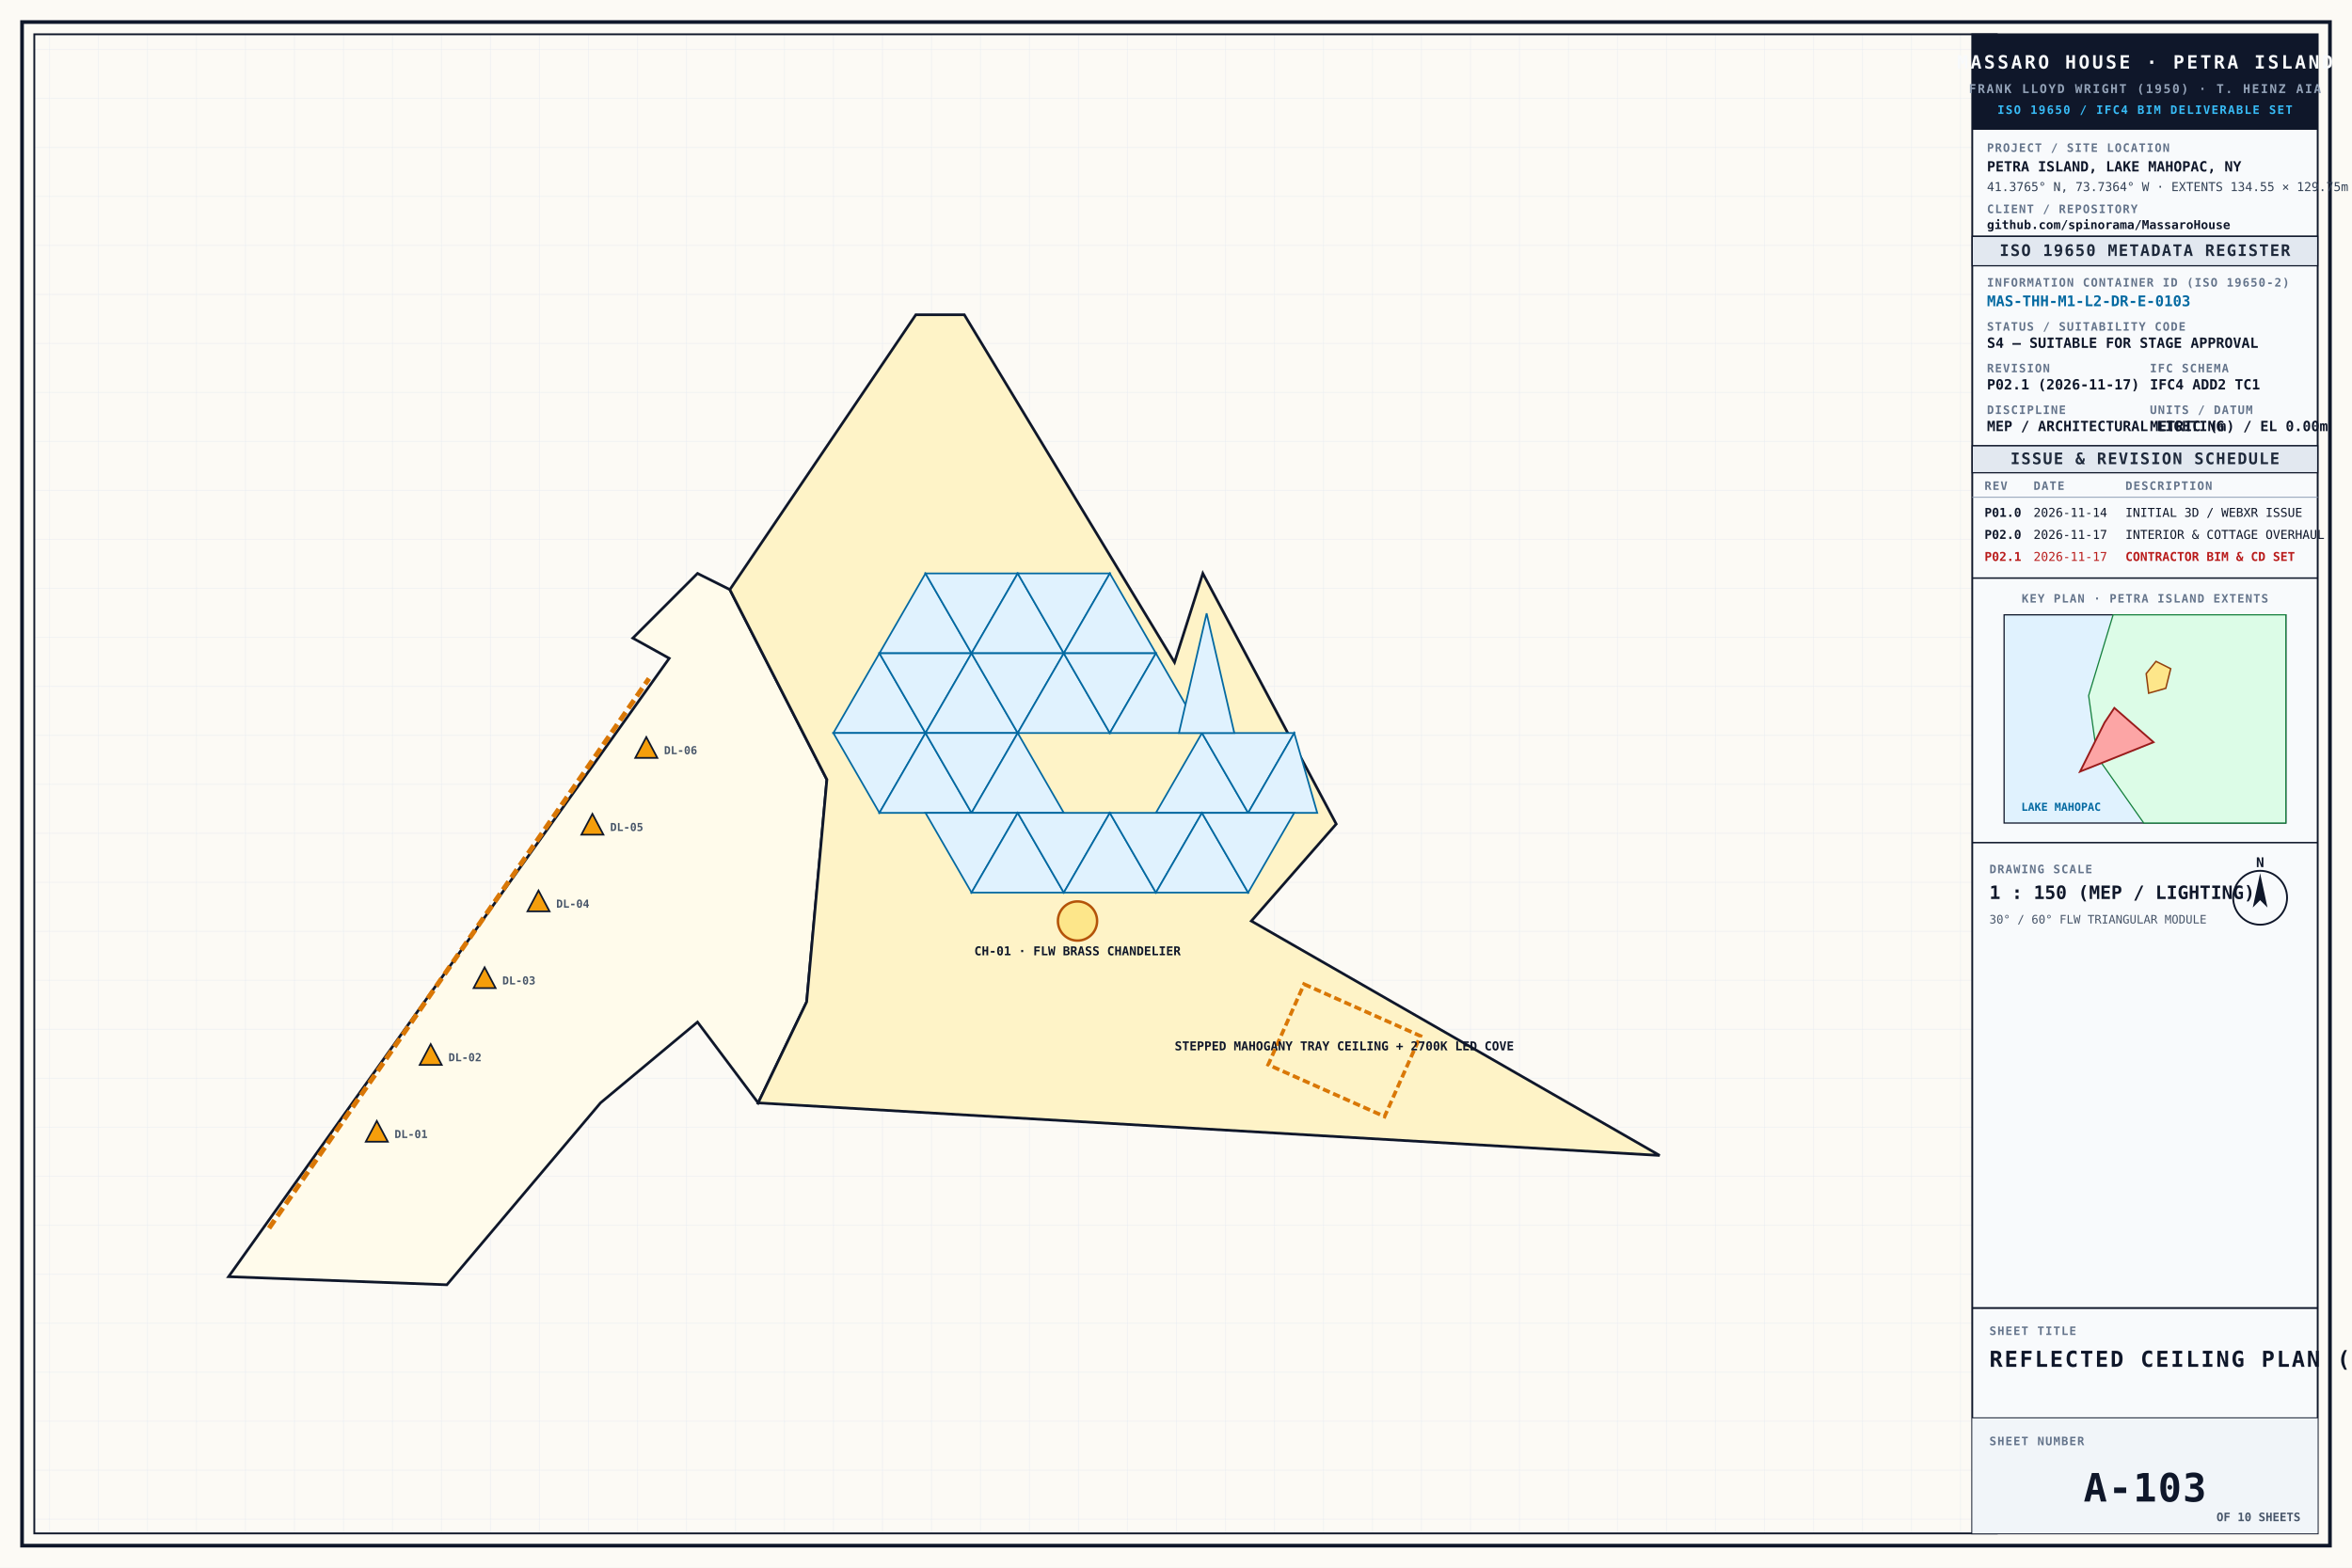
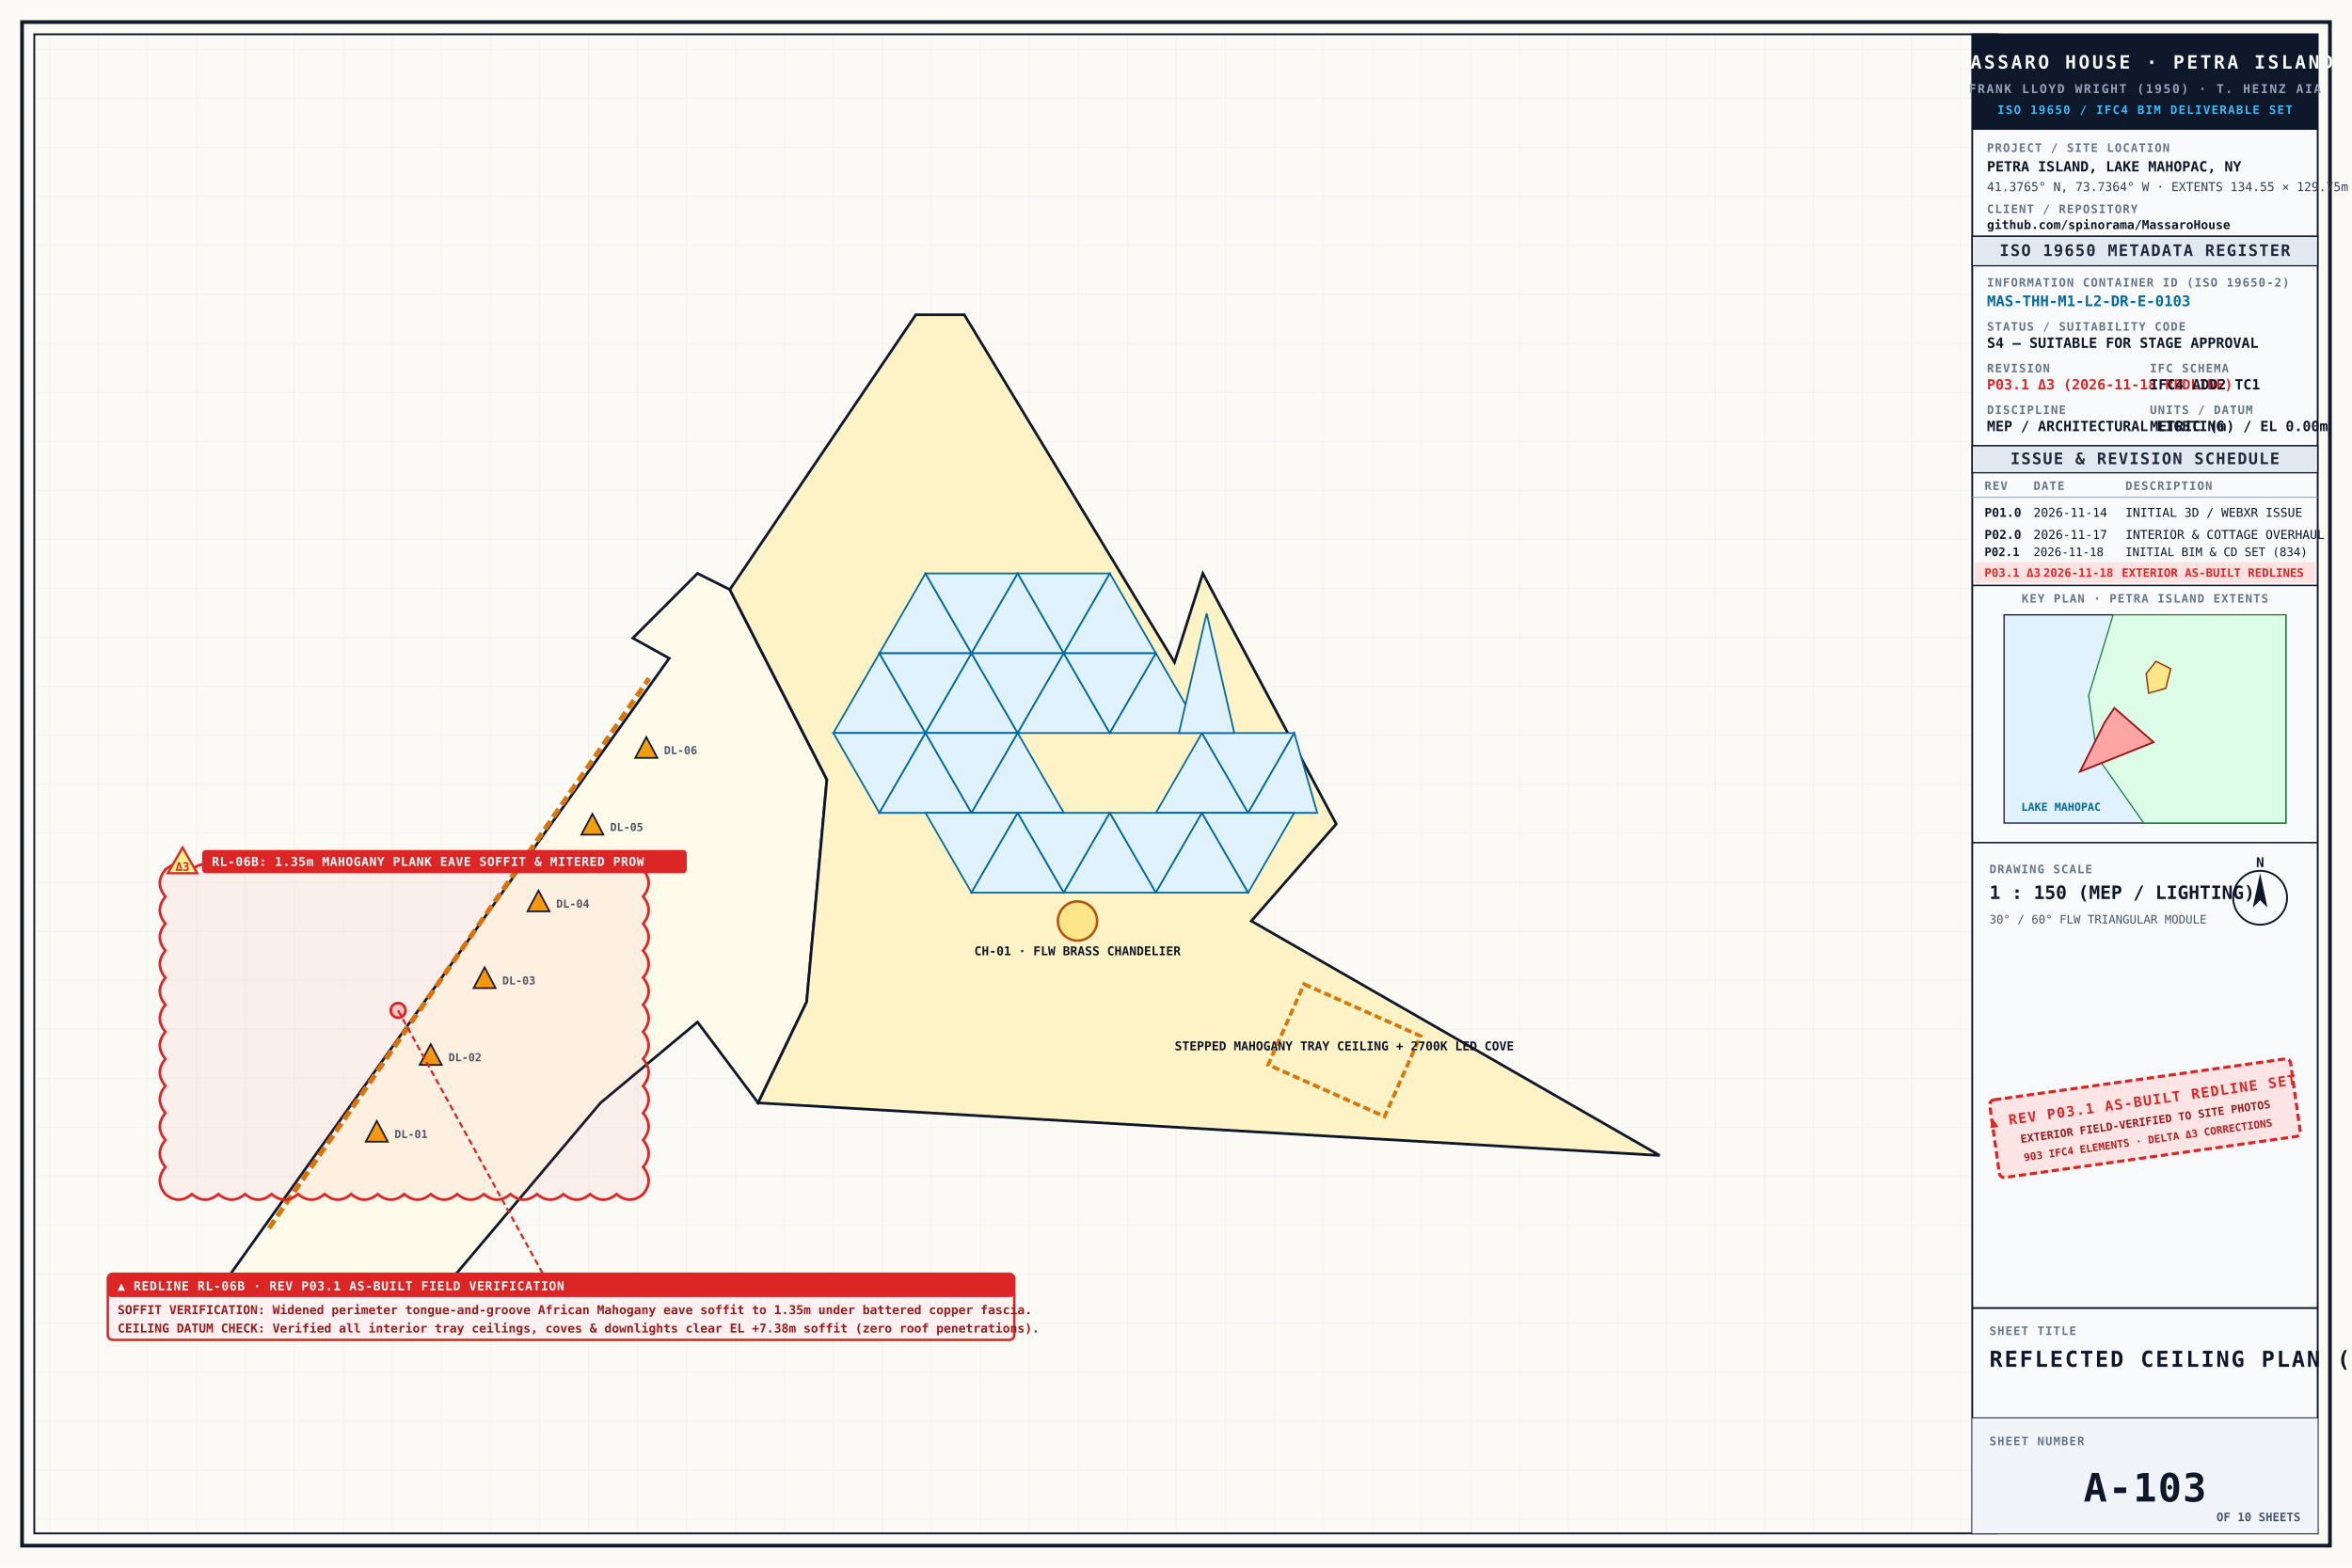
<svg xmlns="http://www.w3.org/2000/svg" viewBox="0 0 1920 1280" width="1920" height="1280">
  <defs>
    <pattern id="hatch-masonry" width="8" height="8" patternTransform="rotate(45 0 0)" patternUnits="userSpaceOnUse">
      <line x1="0" y1="0" x2="0" y2="8" stroke="#1e293b" stroke-width="1.2" />
    </pattern>
    <pattern id="hatch-rock" width="12" height="12" patternTransform="rotate(-30 0 0)" patternUnits="userSpaceOnUse">
      <line x1="0" y1="0" x2="8" y2="0" stroke="#475569" stroke-width="1.0" />
      <line x1="0" y1="6" x2="12" y2="6" stroke="#64748b" stroke-width="0.8" />
    </pattern>
    <pattern id="hatch-earth" width="10" height="10" patternTransform="rotate(60 0 0)" patternUnits="userSpaceOnUse">
      <line x1="0" y1="0" x2="0" y2="10" stroke="#64748b" stroke-width="0.9" />
    </pattern>
    <pattern id="grid-flw" width="40" height="40" patternUnits="userSpaceOnUse">
      <path d="M 40 0 L 0 0 0 40" fill="none" stroke="#e2e8f0" stroke-width="0.6" />
    </pattern>
    <style>
      text { font-family: 'DIN Alternate', 'Bahnschrift', 'Roboto Mono', 'Consolas', monospace; fill: #0f172a; }
      .tb-h1 { font-size: 18px; font-weight: 700; letter-spacing: 1.5px; }
      .tb-h2 { font-size: 13px; font-weight: 700; letter-spacing: 1px; fill: #1e293b; }
      .tb-lbl { font-size: 9.5px; font-weight: 600; fill: #64748b; letter-spacing: 0.8px; }
      .tb-val { font-size: 11.5px; font-weight: 700; fill: #0f172a; }
      .sheet-num { font-size: 32px; font-weight: 800; fill: #0f172a; letter-spacing: 1px; }
      .dim-txt { font-size: 10.5px; font-weight: 700; fill: #b91c1c; text-anchor: middle; }
      .tag-txt { font-size: 10px; font-weight: 700; fill: #0f172a; text-anchor: middle; }
      .sub-txt { font-size: 9px; font-weight: 600; fill: #475569; text-anchor: middle; }
      .note-txt { font-size: 11px; fill: #1e293b; }
      .hdr-txt { font-size: 14px; font-weight: 700; fill: #0f172a; letter-spacing: 1px; }
    </style>
  </defs>
  <rect x="0" y="0" width="1920" height="1280" fill="#fcfaf5" />
  <rect x="28" y="28" width="1602" height="1224" fill="url(#grid-flw)" />
  <rect x="18" y="18" width="1884" height="1244" fill="none" stroke="#0f172a" stroke-width="3.0" />
  <rect x="28" y="28" width="1602" height="1224" fill="none" stroke="#0f172a" stroke-width="1.5" />
  <g transform="translate(1610, 28)">
    <rect x="0" y="0" width="282" height="1224" fill="#f8fafc" stroke="#0f172a" stroke-width="1.5" />
    <rect x="0" y="0" width="282" height="78" fill="#0f172a" />
    <text x="141" y="28" text-anchor="middle" style="font-size:15px;font-weight:800;fill:#f8fafc;letter-spacing:2px;">MASSARO HOUSE · PETRA ISLAND</text>
    <text x="141" y="48" text-anchor="middle" style="font-size:10px;font-weight:600;fill:#94a3b8;letter-spacing:1.2px;">FRANK LLOYD WRIGHT (1950) · T. HEINZ AIA</text>
    <text x="141" y="65" text-anchor="middle" style="font-size:9.5px;font-weight:700;fill:#38bdf8;letter-spacing:1px;">ISO 19650 / IFC4 BIM DELIVERABLE SET</text>
    <line x1="0" y1="165" x2="282" y2="165" stroke="#0f172a" stroke-width="1.2" />
    <text x="12" y="96" class="tb-lbl">PROJECT / SITE LOCATION</text>
    <text x="12" y="112" class="tb-val">PETRA ISLAND, LAKE MAHOPAC, NY</text>
    <text x="12" y="128" style="font-size:10px;fill:#334155;">41.3765° N, 73.7364° W · EXTENTS 134.55 × 129.75m</text>
    <text x="12" y="146" class="tb-lbl">CLIENT / REPOSITORY</text>
    <text x="12" y="159" style="font-size:10px;font-weight:700;fill:#0f172a;">github.com/spinorama/MassaroHouse</text>
    <rect x="0" y="165" width="282" height="24" fill="#e2e8f0" stroke="#0f172a" stroke-width="1.0" />
    <text x="141" y="181" text-anchor="middle" class="tb-h2">ISO 19650 METADATA REGISTER</text>
    <text x="12" y="206" class="tb-lbl">INFORMATION CONTAINER ID (ISO 19650-2)</text>
    <text x="12" y="222" style="font-size:12px;font-weight:800;fill:#0369a1;">MAS-THH-M1-L2-DR-E-0103</text>
    <text x="12" y="242" class="tb-lbl">STATUS / SUITABILITY CODE</text>
    <text x="12" y="256" class="tb-val">S4 — SUITABLE FOR STAGE APPROVAL</text>
    <text x="12" y="276" class="tb-lbl">REVISION</text>
-     <text x="12" y="290" class="tb-val">P02.1 (2026-11-17)</text>
+     <text x="12" y="290" style="font-size:11.5px;font-weight:800;fill:#dc2626;">P03.1 Δ3 (2026-11-18 REDLINE)</text>
    <text x="145" y="276" class="tb-lbl">IFC SCHEMA</text>
    <text x="145" y="290" class="tb-val">IFC4 ADD2 TC1</text>
    <text x="12" y="310" class="tb-lbl">DISCIPLINE</text>
    <text x="12" y="324" class="tb-val">MEP / ARCHITECTURAL LIGHTING</text>
    <text x="145" y="310" class="tb-lbl">UNITS / DATUM</text>
    <text x="145" y="324" class="tb-val">METRIC (m) / EL 0.00m</text>
    <line x1="0" y1="336" x2="282" y2="336" stroke="#0f172a" stroke-width="1.2" />
    <rect x="0" y="336" width="282" height="22" fill="#e2e8f0" stroke="#0f172a" stroke-width="1.0" />
    <text x="141" y="351" text-anchor="middle" class="tb-h2">ISSUE &amp; REVISION SCHEDULE</text>
    <text x="10" y="372" class="tb-lbl">REV</text>
    <text x="50" y="372" class="tb-lbl">DATE</text>
    <text x="125" y="372" class="tb-lbl">DESCRIPTION</text>
    <line x1="0" y1="378" x2="282" y2="378" stroke="#94a3b8" stroke-width="0.8" />
    <text x="10" y="394" style="font-size:10px;font-weight:700;">P01.0</text>
    <text x="50" y="394" style="font-size:10px;">2026-11-14</text>
    <text x="125" y="394" style="font-size:10px;">INITIAL 3D / WEBXR ISSUE</text>
    <text x="10" y="412" style="font-size:10px;font-weight:700;">P02.0</text>
    <text x="50" y="412" style="font-size:10px;">2026-11-17</text>
    <text x="125" y="412" style="font-size:10px;">INTERIOR &amp; COTTAGE OVERHAUL</text>
-     <text x="10" y="430" style="font-size:10px;font-weight:700;fill:#b91c1c;">P02.1</text>
-     <text x="50" y="430" style="font-size:10px;fill:#b91c1c;">2026-11-17</text>
-     <text x="125" y="430" style="font-size:10px;font-weight:700;fill:#b91c1c;">CONTRACTOR BIM &amp; CD SET</text>
-     <line x1="0" y1="444" x2="282" y2="444" stroke="#0f172a" stroke-width="1.2" />
+     <text x="10" y="426" style="font-size:9.5px;font-weight:700;">P02.1</text>
+     <text x="50" y="426" style="font-size:9.5px;">2026-11-18</text>
+     <text x="125" y="426" style="font-size:9.5px;">INITIAL BIM &amp; CD SET (834)</text>
+     <rect x="2" y="431" width="278" height="17" fill="#fee2e2" />
+     <text x="10" y="443" style="font-size:9.5px;font-weight:800;fill:#dc2626;">P03.1 Δ3</text>
+     <text x="58" y="443" style="font-size:9.5px;font-weight:700;fill:#dc2626;">2026-11-18</text>
+     <text x="122" y="443" style="font-size:9.5px;font-weight:800;fill:#dc2626;">EXTERIOR AS-BUILT REDLINES</text>
+     <line x1="0" y1="450" x2="282" y2="450" stroke="#0f172a" stroke-width="1.2" />
+     <g transform="translate(141, 885) rotate(-8)">
+       <rect x="-124" y="-32" width="248" height="64" rx="4" fill="rgba(254,226,226,0.9)" stroke="#dc2626" stroke-width="2.5" stroke-dasharray="6,3" />
+       <text x="0" y="-10" text-anchor="middle" style="font-size:11.5px;font-weight:900;fill:#dc2626;letter-spacing:1px;">▲ REV P03.1 AS-BUILT REDLINE SET</text>
+       <text x="0" y="6" text-anchor="middle" style="font-size:9px;font-weight:800;fill:#991b1b;">EXTERIOR FIELD-VERIFIED TO SITE PHOTOS</text>
+       <text x="0" y="21" text-anchor="middle" style="font-size:8.5px;font-weight:700;fill:#b91c1c;">903 IFC4 ELEMENTS · DELTA Δ3 CORRECTIONS</text>
+     </g>
    <text x="141" y="464" text-anchor="middle" class="tb-lbl">KEY PLAN · PETRA ISLAND EXTENTS</text>
    <rect x="26" y="474" width="230" height="170" fill="#e0f2fe" stroke="#0f172a" stroke-width="1.0" />
    <polygon points="115,474 256,474 256,644 140,644 102,590 95,540" fill="#dcfce7" stroke="#15803d" stroke-width="1.0" />
    <polygon points="116,550 148,578 88,602 108,562" fill="#fca5a5" stroke="#991b1b" stroke-width="1.5" />
    <polygon points="150,512 162,518 158,534 144,538 142,522" fill="#fde68a" stroke="#92400e" stroke-width="1.2" />
    <text x="40" y="634" style="font-size:9px;font-weight:700;fill:#0369a1;">LAKE MAHOPAC</text>
    <line x1="0" y1="660" x2="282" y2="660" stroke="#0f172a" stroke-width="1.2" />
    <g transform="translate(235, 705)">
      <circle cx="0" cy="0" r="22" fill="none" stroke="#0f172a" stroke-width="1.5" />
      <polygon points="0,-20 -6,8 0,2 6,8" fill="#0f172a" />
      <text x="0" y="-25" text-anchor="middle" style="font-size:11px;font-weight:800;">N</text>
    </g>
    <text x="14" y="685" class="tb-lbl">DRAWING SCALE</text>
    <text x="14" y="706" style="font-size:15px;font-weight:800;">1 : 150 (MEP / LIGHTING)</text>
    <text x="14" y="726" style="font-size:9.5px;fill:#475569;">30° / 60° FLW TRIANGULAR MODULE</text>
    <line x1="0" y1="1040" x2="282" y2="1040" stroke="#0f172a" stroke-width="1.5" />
    <text x="14" y="1062" class="tb-lbl">SHEET TITLE</text>
    <text x="14" y="1088" class="tb-h1">REFLECTED CEILING PLAN (RCP)</text>
    <line x1="0" y1="1130" x2="282" y2="1130" stroke="#0f172a" stroke-width="1.5" />
    <rect x="0" y="1130" width="282" height="94" fill="#f1f5f9" />
    <text x="14" y="1152" class="tb-lbl">SHEET NUMBER</text>
    <text x="141" y="1198" text-anchor="middle" class="sheet-num">A-103</text>
    <text x="268" y="1214" text-anchor="end" style="font-size:9.5px;font-weight:700;fill:#475569;">OF 10 SHEETS</text>
  </g>
  <polygon points="595.8,481.4 675.0,636.5 658.5,818.0 618.9,900.5 569.4,834.5 490.2,900.5 364.8,1049.0 186.6,1042.4 546.3,537.5 516.6,521.0 569.4,468.2" fill="#fffbeb" stroke="#0f172a" stroke-width="2.2" />
  <polygon points="747.6,257.0 787.2,257.0 958.8,540.8 981.9,468.2 1090.8,672.8 1021.5,752.0 1354.8,943.4 618.9,900.5 658.5,818.0 675.0,636.5 595.8,481.4" fill="#fef3c7" stroke="#0f172a" stroke-width="2.2" />
  <polygon points="717.9,533.4 793.1,533.4 755.5,468.2" fill="#e0f2fe" stroke="#0369a1" stroke-width="1.4" />
  <polygon points="755.5,468.2 830.8,468.2 793.1,533.4" fill="#e0f2fe" stroke="#0369a1" stroke-width="1.4" />
  <polygon points="793.1,533.4 868.4,533.4 830.8,468.2" fill="#e0f2fe" stroke="#0369a1" stroke-width="1.4" />
  <polygon points="830.8,468.2 906.0,468.2 868.4,533.4" fill="#e0f2fe" stroke="#0369a1" stroke-width="1.4" />
  <polygon points="868.4,533.4 943.6,533.4 906.0,468.2" fill="#e0f2fe" stroke="#0369a1" stroke-width="1.4" />
  <polygon points="680.3,598.5 755.5,598.5 717.9,533.4" fill="#e0f2fe" stroke="#0369a1" stroke-width="1.4" />
  <polygon points="717.9,533.4 793.1,533.4 755.5,598.5" fill="#e0f2fe" stroke="#0369a1" stroke-width="1.4" />
  <polygon points="755.5,598.5 830.8,598.5 793.1,533.4" fill="#e0f2fe" stroke="#0369a1" stroke-width="1.4" />
  <polygon points="793.1,533.4 868.4,533.4 830.8,598.5" fill="#e0f2fe" stroke="#0369a1" stroke-width="1.4" />
  <polygon points="830.8,598.5 906.0,598.5 868.4,533.4" fill="#e0f2fe" stroke="#0369a1" stroke-width="1.4" />
  <polygon points="868.4,533.4 943.6,533.4 906.0,598.5" fill="#e0f2fe" stroke="#0369a1" stroke-width="1.4" />
  <polygon points="906.0,598.5 981.2,598.5 943.6,533.4" fill="#e0f2fe" stroke="#0369a1" stroke-width="1.4" />
  <polygon points="680.3,598.5 755.5,598.5 717.9,663.7" fill="#e0f2fe" stroke="#0369a1" stroke-width="1.4" />
  <polygon points="717.9,663.7 793.1,663.7 755.5,598.5" fill="#e0f2fe" stroke="#0369a1" stroke-width="1.4" />
  <polygon points="755.5,598.5 830.8,598.5 793.1,663.7" fill="#e0f2fe" stroke="#0369a1" stroke-width="1.4" />
  <polygon points="793.1,663.7 868.4,663.7 830.8,598.5" fill="#e0f2fe" stroke="#0369a1" stroke-width="1.4" />
  <polygon points="943.6,663.7 1018.9,663.7 981.2,598.5" fill="#e0f2fe" stroke="#0369a1" stroke-width="1.4" />
  <polygon points="981.2,598.5 1056.5,598.5 1018.9,663.7" fill="#e0f2fe" stroke="#0369a1" stroke-width="1.4" />
  <polygon points="1018.9,663.7 1056.5,598.5 1075.3,663.7" fill="#e0f2fe" stroke="#0369a1" stroke-width="1.4" />
  <polygon points="962.4,598.5 1007.6,598.5 985.0,500.8" fill="#e0f2fe" stroke="#0369a1" stroke-width="1.4" />
  <polygon points="755.5,663.7 830.8,663.7 793.1,728.8" fill="#e0f2fe" stroke="#0369a1" stroke-width="1.4" />
  <polygon points="793.1,728.8 868.4,728.8 830.8,663.7" fill="#e0f2fe" stroke="#0369a1" stroke-width="1.4" />
  <polygon points="830.8,663.7 906.0,663.7 868.4,728.8" fill="#e0f2fe" stroke="#0369a1" stroke-width="1.4" />
  <polygon points="868.4,728.8 943.6,728.8 906.0,663.7" fill="#e0f2fe" stroke="#0369a1" stroke-width="1.4" />
  <polygon points="906.0,663.7 981.2,663.7 943.6,728.8" fill="#e0f2fe" stroke="#0369a1" stroke-width="1.4" />
  <polygon points="943.6,728.8 1018.9,728.8 981.2,663.7" fill="#e0f2fe" stroke="#0369a1" stroke-width="1.4" />
  <polygon points="981.2,663.7 1056.5,663.7 1018.9,728.8" fill="#e0f2fe" stroke="#0369a1" stroke-width="1.4" />
  <polygon points="307.6,915.2 298.6,932.2 316.6,932.2" fill="#f59e0b" stroke="#0f172a" stroke-width="1.4" />
  <text x="335.6" y="929.2" class="sub-txt">DL-01</text>
  <polygon points="351.6,852.5 342.6,869.5 360.6,869.5" fill="#f59e0b" stroke="#0f172a" stroke-width="1.4" />
  <text x="379.6" y="866.5" class="sub-txt">DL-02</text>
  <polygon points="395.6,789.8 386.6,806.8 404.6,806.8" fill="#f59e0b" stroke="#0f172a" stroke-width="1.4" />
  <text x="423.6" y="803.8" class="sub-txt">DL-03</text>
  <polygon points="439.6,727.1 430.6,744.1 448.6,744.1" fill="#f59e0b" stroke="#0f172a" stroke-width="1.4" />
  <text x="467.6" y="741.1" class="sub-txt">DL-04</text>
  <polygon points="483.6,664.5 474.6,681.5 492.6,681.5" fill="#f59e0b" stroke="#0f172a" stroke-width="1.4" />
  <text x="511.6" y="678.5" class="sub-txt">DL-05</text>
  <polygon points="527.6,601.8 518.6,618.8 536.6,618.8" fill="#f59e0b" stroke="#0f172a" stroke-width="1.4" />
  <text x="555.6" y="615.8" class="sub-txt">DL-06</text>
  <line x1="219.6" y1="1002.8" x2="529.8" y2="554.0" stroke="#d97706" stroke-width="4.0" stroke-dasharray="8,4" />
  <rect x="1045.4" y="821.6" width="104" height="72" transform="rotate(24 1097.4 857.6)" fill="none" stroke="#d97706" stroke-width="3.0" stroke-dasharray="6,3" />
  <text x="1097.4" y="857.6" class="tag-txt">STEPPED MAHOGANY TRAY CEILING + 2700K LED COVE</text>
  <circle cx="879.6" cy="752.0" r="16" fill="#fde68a" stroke="#b45309" stroke-width="2.0" />
  <text x="879.6" y="780.0" class="tag-txt">CH-01 · FLW BRASS CHANDELIER</text>
+   <g class="redline-layer">
+     <path d="M 135.0 710.0 Q 145.8 701.0 156.7 710.0 Q 167.5 701.0 178.3 710.0 Q 189.2 701.0 200.0 710.0 Q 210.8 701.0 221.7 710.0 Q 232.5 701.0 243.3 710.0 Q 254.2 701.0 265.0 710.0 Q 275.8 701.0 286.7 710.0 Q 297.5 701.0 308.3 710.0 Q 319.2 701.0 330.0 710.0 Q 340.8 701.0 351.7 710.0 Q 362.5 701.0 373.3 710.0 Q 384.2 701.0 395.0 710.0 Q 405.8 701.0 416.7 710.0 Q 427.5 701.0 438.3 710.0 Q 449.2 701.0 460.0 710.0 Q 470.8 701.0 481.7 710.0 Q 492.5 701.0 503.3 710.0 Q 514.2 701.0 525.0 710.0 Q 534.0 721.0 525.0 732.1 Q 534.0 743.1 525.0 754.2 Q 534.0 765.2 525.0 776.2 Q 534.0 787.3 525.0 798.3 Q 534.0 809.4 525.0 820.4 Q 534.0 831.5 525.0 842.5 Q 534.0 853.5 525.0 864.6 Q 534.0 875.6 525.0 886.7 Q 534.0 897.7 525.0 908.8 Q 534.0 919.8 525.0 930.8 Q 534.0 941.9 525.0 952.9 Q 534.0 964.0 525.0 975.0 Q 514.2 984.0 503.3 975.0 Q 492.5 984.0 481.7 975.0 Q 470.8 984.0 460.0 975.0 Q 449.2 984.0 438.3 975.0 Q 427.5 984.0 416.7 975.0 Q 405.8 984.0 395.0 975.0 Q 384.2 984.0 373.3 975.0 Q 362.5 984.0 351.7 975.0 Q 340.8 984.0 330.0 975.0 Q 319.2 984.0 308.3 975.0 Q 297.5 984.0 286.7 975.0 Q 275.8 984.0 265.0 975.0 Q 254.2 984.0 243.3 975.0 Q 232.5 984.0 221.7 975.0 Q 210.8 984.0 200.0 975.0 Q 189.2 984.0 178.3 975.0 Q 167.5 984.0 156.7 975.0 Q 145.8 984.0 135.0 975.0 Q 126.0 964.0 135.0 952.9 Q 126.0 941.9 135.0 930.8 Q 126.0 919.8 135.0 908.8 Q 126.0 897.7 135.0 886.7 Q 126.0 875.6 135.0 864.6 Q 126.0 853.5 135.0 842.5 Q 126.0 831.5 135.0 820.4 Q 126.0 809.4 135.0 798.3 Q 126.0 787.3 135.0 776.2 Q 126.0 765.2 135.0 754.2 Q 126.0 743.1 135.0 732.1 Q 126.0 721.0 135.0 710.0 Z" fill="rgba(239, 68, 68, 0.055)" stroke="#dc2626" stroke-width="2.2" />
+     <polygon points="149.0,692.0 137.0,713.0 161.0,713.0" fill="#fef08a" stroke="#dc2626" stroke-width="1.8" />
+     <text x="149.0" y="711.0" text-anchor="middle" style="font-size:9.5px;font-weight:900;fill:#dc2626;">Δ3</text>
+     <rect x="165.0" y="694.0" width="395.6" height="19" rx="3" fill="#dc2626" />
+     <text x="173.0" y="707.0" style="font-size:10px;font-weight:800;fill:#ffffff;letter-spacing:0.4px;">RL-06B: 1.35m MAHOGANY PLANK EAVE SOFFIT &amp; MITERED PROW</text>
+     <circle cx="325.0" cy="825.0" r="6" fill="rgba(220,38,38,0.2)" stroke="#dc2626" stroke-width="2.2" />
+     <line x1="325.0" y1="825.0" x2="458.0" y2="1067.0" stroke="#dc2626" stroke-width="1.8" stroke-dasharray="5,3" />
+     <rect x="88.0" y="1040.0" width="740.0" height="54.0" rx="4" fill="#fff1f2" stroke="#dc2626" stroke-width="2.0" />
+     <rect x="88.0" y="1040.0" width="740.0" height="19" rx="3" fill="#dc2626" />
+     <text x="96.0" y="1053.5" style="font-size:10px;font-weight:900;fill:#ffffff;letter-spacing:0.5px;">▲ REDLINE RL-06B · REV P03.1 AS-BUILT FIELD VERIFICATION</text>
+     <text x="96.0" y="1073.0" style="font-size:10px;font-weight:700;fill:#991b1b;">SOFFIT VERIFICATION: Widened perimeter tongue-and-groove African Mahogany eave soffit to 1.35m under battered copper fascia.</text>
+     <text x="96.0" y="1088.0" style="font-size:10px;font-weight:700;fill:#991b1b;">CEILING DATUM CHECK: Verified all interior tray ceilings, coves &amp; downlights clear EL +7.38m soffit (zero roof penetrations).</text>
+   </g>
</svg>
